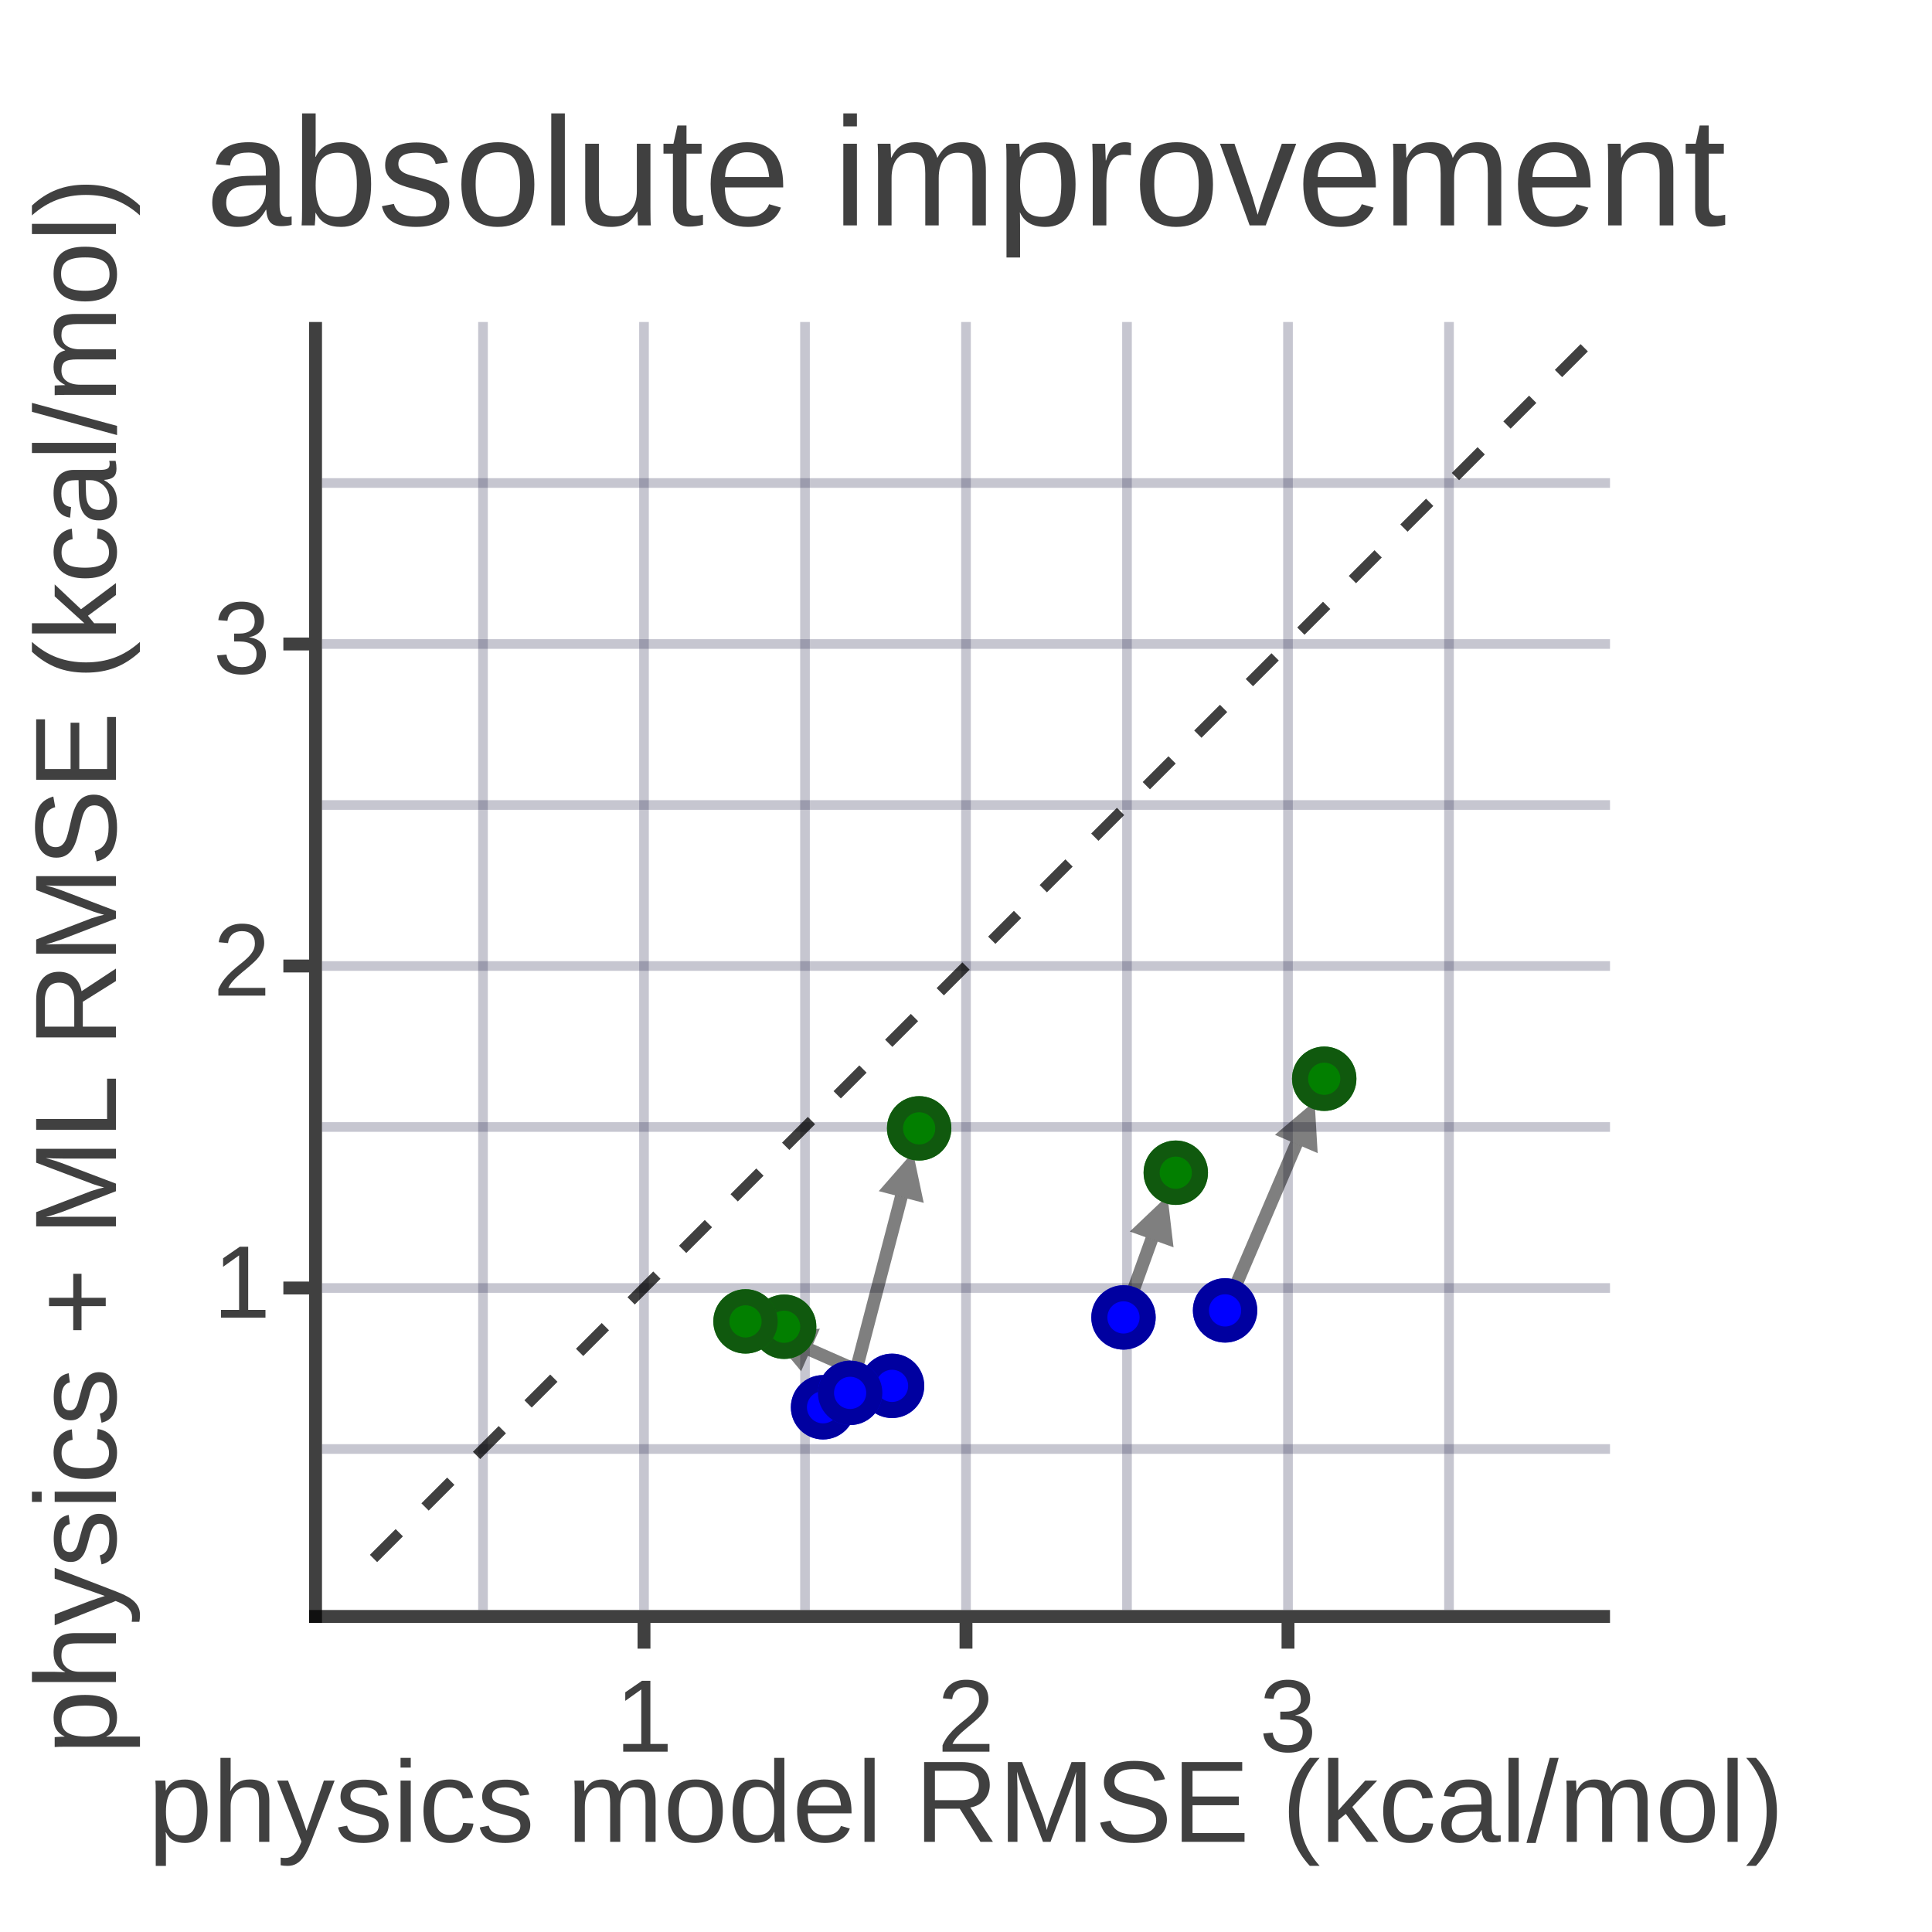
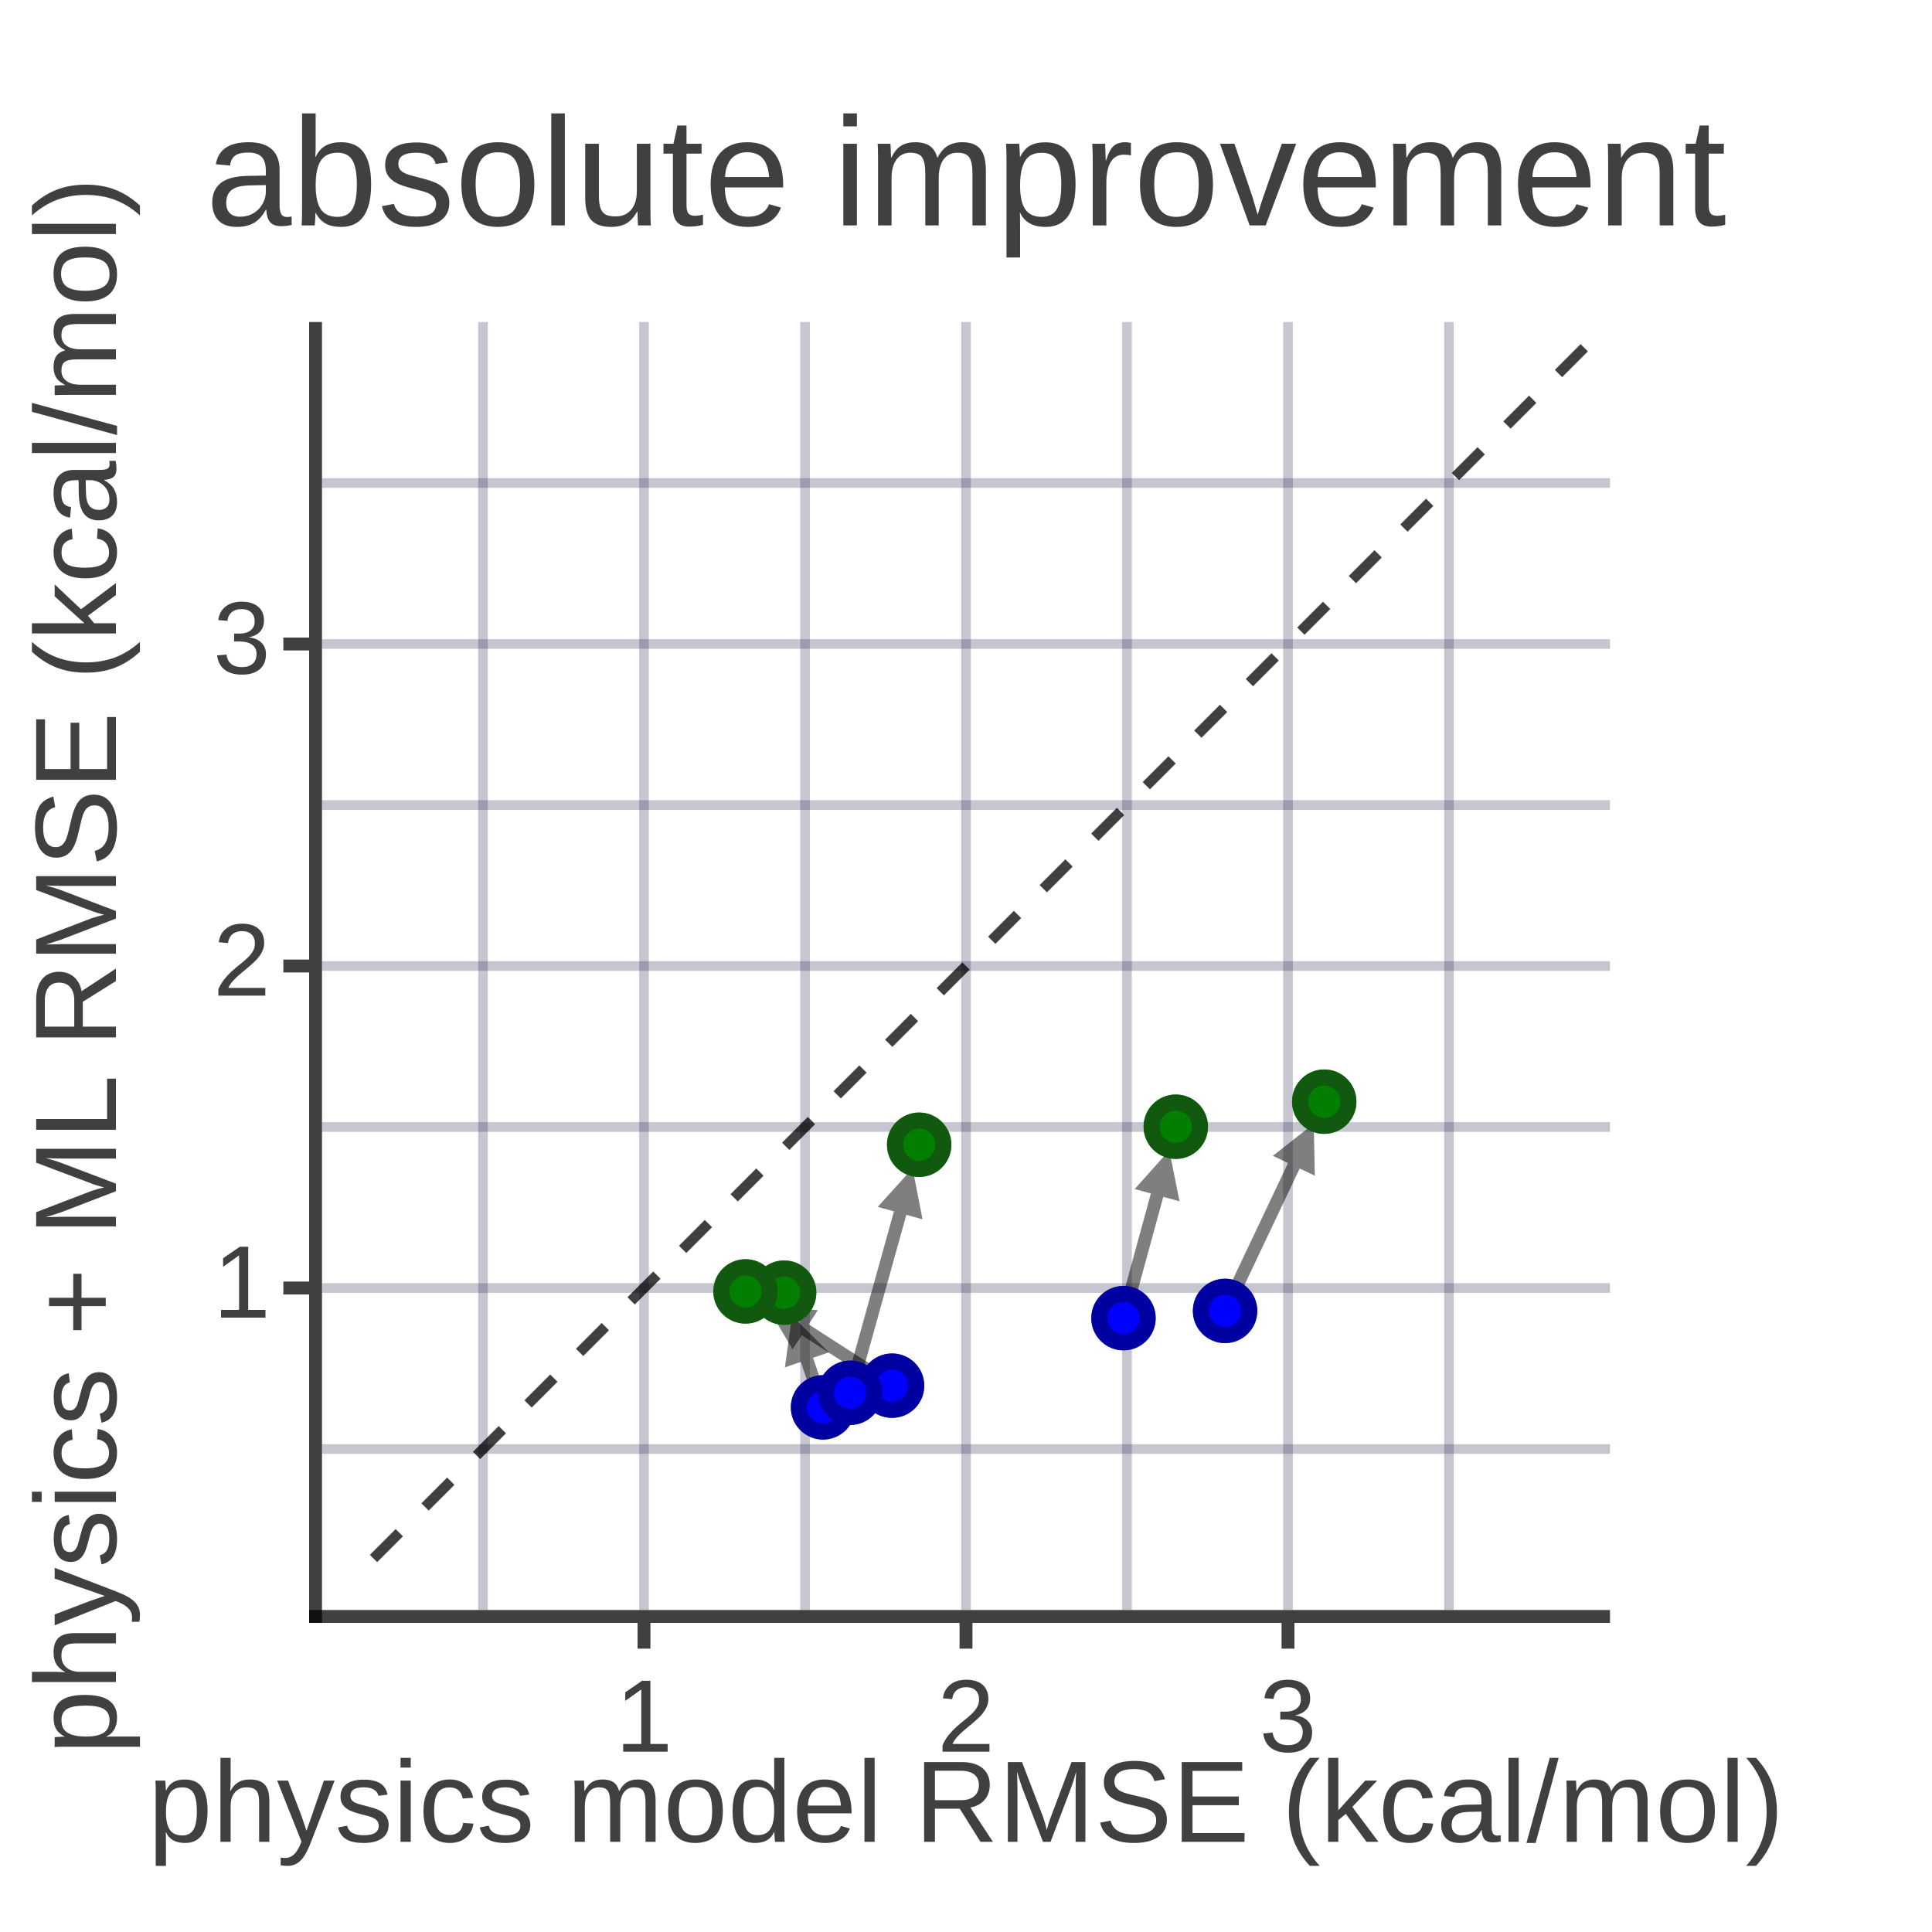
<svg xmlns="http://www.w3.org/2000/svg" xmlns:xlink="http://www.w3.org/1999/xlink" width="3000" height="3000" viewBox="0 0 1500 1500">
  <defs>
    <g id="d0">
      <path d="M-5.0,0 L-5.0,1010.0" fill="none" stroke="#000000" stroke-width="10.0" stroke-opacity="0.75" />
      <path d="M-10.0,1005.0 L1000,1005.0" fill="none" stroke="#000000" stroke-width="10.0" stroke-opacity="0.75" />
      <path d="M250.0,1010.0 L250.0,1030" fill="none" stroke="#000000" stroke-width="10.0" stroke-opacity="0.75" />
      <text x="250.0" y="1110" font-size="80" text-anchor="middle" fill="#000000" fill-opacity="0.75" font-family="Arial">1</text>
      <path d="M500.0,1010.0 L500.0,1030" fill="none" stroke="#000000" stroke-width="10.0" stroke-opacity="0.75" />
      <text x="500.0" y="1110" font-size="80" text-anchor="middle" fill="#000000" fill-opacity="0.75" font-family="Arial">2</text>
      <path d="M750.0,1010.0 L750.0,1030" fill="none" stroke="#000000" stroke-width="10.0" stroke-opacity="0.75" />
      <text x="750.0" y="1110" font-size="80" text-anchor="middle" fill="#000000" fill-opacity="0.75" font-family="Arial">3</text>
      <path d="M125.0,0 L125.0,1000" fill="none" stroke="#1e1e46" stroke-width="7.5" stroke-opacity="0.25" />
      <path d="M250.0,0 L250.0,1000" fill="none" stroke="#1e1e46" stroke-width="7.5" stroke-opacity="0.25" />
      <path d="M375.0,0 L375.0,1000" fill="none" stroke="#1e1e46" stroke-width="7.5" stroke-opacity="0.25" />
      <path d="M500.0,0 L500.0,1000" fill="none" stroke="#1e1e46" stroke-width="7.5" stroke-opacity="0.25" />
      <path d="M625.0,0 L625.0,1000" fill="none" stroke="#1e1e46" stroke-width="7.5" stroke-opacity="0.25" />
      <path d="M750.0,0 L750.0,1000" fill="none" stroke="#1e1e46" stroke-width="7.5" stroke-opacity="0.25" />
      <path d="M875.0,0 L875.0,1000" fill="none" stroke="#1e1e46" stroke-width="7.5" stroke-opacity="0.25" />
      <path d="M-10.0,750.0 L-30,750.0" ill="none" stroke="#000000" stroke-width="10.0" stroke-opacity="0.75" />
      <text x="-40" y="773.0" font-size="80" text-anchor="end" fill="#000000" fill-opacity="0.75" font-family="Arial">1</text>
      <path d="M-10.0,500.0 L-30,500.0" ill="none" stroke="#000000" stroke-width="10.0" stroke-opacity="0.75" />
      <text x="-40" y="523.0" font-size="80" text-anchor="end" fill="#000000" fill-opacity="0.75" font-family="Arial">2</text>
      <path d="M-10.0,250.0 L-30,250.0" ill="none" stroke="#000000" stroke-width="10.0" stroke-opacity="0.75" />
      <text x="-40" y="273.0" font-size="80" text-anchor="end" fill="#000000" fill-opacity="0.75" font-family="Arial">3</text>
      <path d="M0,875.0 L1000,875.0" fill="none" stroke="#1e1e46" stroke-width="7.5" stroke-opacity="0.25" />
      <path d="M0,750.0 L1000,750.0" fill="none" stroke="#1e1e46" stroke-width="7.5" stroke-opacity="0.25" />
      <path d="M0,625.0 L1000,625.0" fill="none" stroke="#1e1e46" stroke-width="7.5" stroke-opacity="0.25" />
      <path d="M0,500.0 L1000,500.0" fill="none" stroke="#1e1e46" stroke-width="7.5" stroke-opacity="0.25" />
      <path d="M0,375.0 L1000,375.0" fill="none" stroke="#1e1e46" stroke-width="7.5" stroke-opacity="0.25" />
      <path d="M0,250.0 L1000,250.0" fill="none" stroke="#1e1e46" stroke-width="7.5" stroke-opacity="0.25" />
      <path d="M0,125.0 L1000,125.0" fill="none" stroke="#1e1e46" stroke-width="7.5" stroke-opacity="0.25" />
      <text x="500.0" y="-75" font-size="120" text-anchor="middle" fill="#000000" fill-opacity="0.75" font-family="Arial">absolute improvement</text>
      <g>
        <text x="-500.0" y="-160" font-size="90" transform="rotate(-90)" text-anchor="middle" fill="#000000" fill-opacity="0.75" font-family="Arial">physics + ML RMSE (kcal/mol)</text>
      </g>
      <text x="500.0" y="1180" font-size="90" text-anchor="middle" fill="#000000" fill-opacity="0.75" font-family="Arial">physics model RMSE (kcal/mol)</text>
    </g>
    <marker markerWidth="3.608" markerHeight="4.04" viewBox="-0.002 -0.51 0.902 1.01" orient="auto" id="d1">
      <path d="M-0.1,0.5 L-0.1,-0.5 L0.9,0 Z" fill="#000000" opacity="0.5" />
    </marker>
    <g id="d2">
-       <circle cx="358.802" cy="780.082" r="25" fill="#027f00" opacity="1" stroke="none" />
-       <circle cx="358.802" cy="780.082" r="18.75" fill="none" stroke="#144c13" stroke-width="12.5" stroke-opacity="0.75" />
-       <circle cx="662.876" cy="660.487" r="25" fill="#027f00" opacity="1" stroke="none" />
-       <circle cx="662.876" cy="660.487" r="18.75" fill="none" stroke="#144c13" stroke-width="12.5" stroke-opacity="0.75" />
-       <circle cx="328.823" cy="775.931" r="25" fill="#027f00" opacity="1" stroke="none" />
-       <circle cx="328.823" cy="775.931" r="18.75" fill="none" stroke="#144c13" stroke-width="12.5" stroke-opacity="0.75" />
-       <circle cx="463.636" cy="626.051" r="25" fill="#027f00" opacity="1" stroke="none" />
-       <circle cx="463.636" cy="626.051" r="18.75" fill="none" stroke="#144c13" stroke-width="12.5" stroke-opacity="0.75" />
-       <circle cx="778.123" cy="587.539" r="25" fill="#027f00" opacity="1" stroke="none" />
-       <circle cx="778.123" cy="587.539" r="18.75" fill="none" stroke="#144c13" stroke-width="12.5" stroke-opacity="0.75" />
+       <circle cx="358.802" cy="753.612" r="25" fill="#027f00" opacity="1" stroke="none" />
+       <circle cx="358.802" cy="753.612" r="18.75" fill="none" stroke="#144c13" stroke-width="12.5" stroke-opacity="0.75" />
+       <circle cx="662.876" cy="624.787" r="25" fill="#027f00" opacity="1" stroke="none" />
+       <circle cx="662.876" cy="624.787" r="18.75" fill="none" stroke="#144c13" stroke-width="12.5" stroke-opacity="0.75" />
+       <circle cx="328.823" cy="752.65" r="25" fill="#027f00" opacity="1" stroke="none" />
+       <circle cx="328.823" cy="752.65" r="18.75" fill="none" stroke="#144c13" stroke-width="12.5" stroke-opacity="0.75" />
+       <circle cx="463.636" cy="638.78" r="25" fill="#027f00" opacity="1" stroke="none" />
+       <circle cx="463.636" cy="638.78" r="18.75" fill="none" stroke="#144c13" stroke-width="12.5" stroke-opacity="0.75" />
+       <circle cx="778.123" cy="605.325" r="25" fill="#027f00" opacity="1" stroke="none" />
+       <circle cx="778.123" cy="605.325" r="18.75" fill="none" stroke="#144c13" stroke-width="12.5" stroke-opacity="0.75" />
    </g>
    <g id="d3">
-       <circle cx="389.015" cy="842.605" r="25" fill="blue" opacity="1" stroke="none" />
-       <circle cx="389.015" cy="842.605" r="18.75" fill="none" stroke="navy" stroke-width="12.5" stroke-opacity="0.75" />
-       <circle cx="622.271" cy="772.847" r="25" fill="blue" opacity="1" stroke="none" />
-       <circle cx="622.271" cy="772.847" r="18.75" fill="none" stroke="navy" stroke-width="12.5" stroke-opacity="0.75" />
-       <circle cx="442.588" cy="825.977" r="25" fill="blue" opacity="1" stroke="none" />
-       <circle cx="442.588" cy="825.977" r="18.75" fill="none" stroke="navy" stroke-width="12.5" stroke-opacity="0.75" />
-       <circle cx="410.047" cy="831.426" r="25" fill="blue" opacity="1" stroke="none" />
-       <circle cx="410.047" cy="831.426" r="18.75" fill="none" stroke="navy" stroke-width="12.5" stroke-opacity="0.75" />
-       <circle cx="701.143" cy="767.389" r="25" fill="blue" opacity="1" stroke="none" />
-       <circle cx="701.143" cy="767.389" r="18.75" fill="none" stroke="navy" stroke-width="12.5" stroke-opacity="0.75" />
+       <circle cx="389.015" cy="842.673" r="25" fill="blue" opacity="1" stroke="none" />
+       <circle cx="389.015" cy="842.673" r="18.75" fill="none" stroke="navy" stroke-width="12.5" stroke-opacity="0.75" />
+       <circle cx="622.271" cy="773.406" r="25" fill="blue" opacity="1" stroke="none" />
+       <circle cx="622.271" cy="773.406" r="18.75" fill="none" stroke="navy" stroke-width="12.5" stroke-opacity="0.75" />
+       <circle cx="442.588" cy="825.83" r="25" fill="blue" opacity="1" stroke="none" />
+       <circle cx="442.588" cy="825.83" r="18.75" fill="none" stroke="navy" stroke-width="12.5" stroke-opacity="0.75" />
+       <circle cx="410.047" cy="831.35" r="25" fill="blue" opacity="1" stroke="none" />
+       <circle cx="410.047" cy="831.35" r="18.75" fill="none" stroke="navy" stroke-width="12.5" stroke-opacity="0.75" />
+       <circle cx="701.143" cy="767.783" r="25" fill="blue" opacity="1" stroke="none" />
+       <circle cx="701.143" cy="767.783" r="18.75" fill="none" stroke="navy" stroke-width="12.5" stroke-opacity="0.75" />
    </g>
    <g id="d4">
      <use xlink:href="#d0" x="250.0" y="250.0" />
      <path d="M290.0,1210.0 L310.0,1190.0" stroke="#000000" fill="none" stroke-width="8" stroke-opacity="0.75" />
      <path d="M330.0,1170.0 L350.0,1150.0" stroke="#000000" fill="none" stroke-width="8" stroke-opacity="0.75" />
      <path d="M370.0,1130.0 L390.0,1110.0" stroke="#000000" fill="none" stroke-width="8" stroke-opacity="0.75" />
      <path d="M410.0,1090.0 L430.0,1070.0" stroke="#000000" fill="none" stroke-width="8" stroke-opacity="0.75" />
      <path d="M450.0,1050.0 L470.0,1030.0" stroke="#000000" fill="none" stroke-width="8" stroke-opacity="0.75" />
      <path d="M490.0,1010.0 L510.0,990.0" stroke="#000000" fill="none" stroke-width="8" stroke-opacity="0.75" />
      <path d="M530.0,970.0 L550.0,950.0" stroke="#000000" fill="none" stroke-width="8" stroke-opacity="0.75" />
      <path d="M570.0,930.0 L590.0,910.0" stroke="#000000" fill="none" stroke-width="8" stroke-opacity="0.75" />
      <path d="M610.0,890.0 L630.0,870.0" stroke="#000000" fill="none" stroke-width="8" stroke-opacity="0.75" />
      <path d="M650.0,850.0 L670.0,830.0" stroke="#000000" fill="none" stroke-width="8" stroke-opacity="0.75" />
      <path d="M690.0,810.0 L710.0,790.0" stroke="#000000" fill="none" stroke-width="8" stroke-opacity="0.75" />
      <path d="M730.0,770.0 L750.0,750.0" stroke="#000000" fill="none" stroke-width="8" stroke-opacity="0.75" />
      <path d="M770.0,730.0 L790.0,710.0" stroke="#000000" fill="none" stroke-width="8" stroke-opacity="0.75" />
      <path d="M810.0,690.0 L830.0,670.0" stroke="#000000" fill="none" stroke-width="8" stroke-opacity="0.75" />
      <path d="M850.0,650.0 L870.0,630.0" stroke="#000000" fill="none" stroke-width="8" stroke-opacity="0.75" />
      <path d="M890.0,610.0 L910.0,590.0" stroke="#000000" fill="none" stroke-width="8" stroke-opacity="0.75" />
      <path d="M930.0,570.0 L950,550" stroke="#000000" fill="none" stroke-width="8" stroke-opacity="0.75" />
      <path d="M970.0,530.0 L990.0,510.0" stroke="#000000" fill="none" stroke-width="8" stroke-opacity="0.75" />
      <path d="M1010.0,490.0 L1030.0,470.0" stroke="#000000" fill="none" stroke-width="8" stroke-opacity="0.75" />
      <path d="M1050.0,450.0 L1070.0,430" stroke="#000000" fill="none" stroke-width="8" stroke-opacity="0.75" />
      <path d="M1090.0,410.0 L1110.0,390.0" stroke="#000000" fill="none" stroke-width="8" stroke-opacity="0.75" />
      <path d="M1130.0,370.0 L1150.0,350.0" stroke="#000000" fill="none" stroke-width="8" stroke-opacity="0.75" />
      <path d="M1170.0,330.0 L1190.0,310" stroke="#000000" fill="none" stroke-width="8" stroke-opacity="0.75" />
      <path d="M1210.0,290.0 L1230.0,270.0" stroke="#000000" fill="none" stroke-width="8" stroke-opacity="0.75" />
-       <path d="M629.008,1071.896 L632.732,1079.604" stroke="#000000" stroke-width="10" stroke-opacity="0.5" fill="none" marker-end="url(#d1)" />
-       <path d="M880.088,1001.216 L894.183,962.213" stroke="#000000" stroke-width="10" stroke-opacity="0.5" fill="none" marker-end="url(#d1)" />
-       <path d="M671.535,1066.716 L629.167,1048.078" stroke="#000000" stroke-width="10" stroke-opacity="0.5" fill="none" marker-end="url(#d1)" />
-       <path d="M665.854,1059.171 L699.75,929.269" stroke="#000000" stroke-width="10" stroke-opacity="0.5" fill="none" marker-end="url(#d1)" />
-       <path d="M960.193,996.245 L1006.481,888.102" stroke="#000000" stroke-width="10" stroke-opacity="0.5" fill="none" marker-end="url(#d1)" />
+       <path d="M631.626,1070.892 L626.471,1055.697" stroke="#000000" stroke-width="10" stroke-opacity="0.5" fill="none" marker-end="url(#d1)" />
+       <path d="M878.333,1001.219 L898.38,927.843" stroke="#000000" stroke-width="10" stroke-opacity="0.5" fill="none" marker-end="url(#d1)" />
+       <path d="M673.244,1063.387 L625.079,1032.405" stroke="#000000" stroke-width="10" stroke-opacity="0.5" fill="none" marker-end="url(#d1)" />
+       <path d="M666.213,1059.192 L698.891,941.766" stroke="#000000" stroke-width="10" stroke-opacity="0.5" fill="none" marker-end="url(#d1)" />
+       <path d="M960.992,996.998 L1004.572,905.028" stroke="#000000" stroke-width="10" stroke-opacity="0.5" fill="none" marker-end="url(#d1)" />
      <use xlink:href="#d2" x="250.0" y="250.0" />
      <use xlink:href="#d3" x="250.0" y="250.0" />
    </g>
  </defs>
  <rect x="-10" y="-10" width="1520" height="1520" fill="#ffffff" />
  <use xlink:href="#d4" x="0" y="0" />
</svg>
